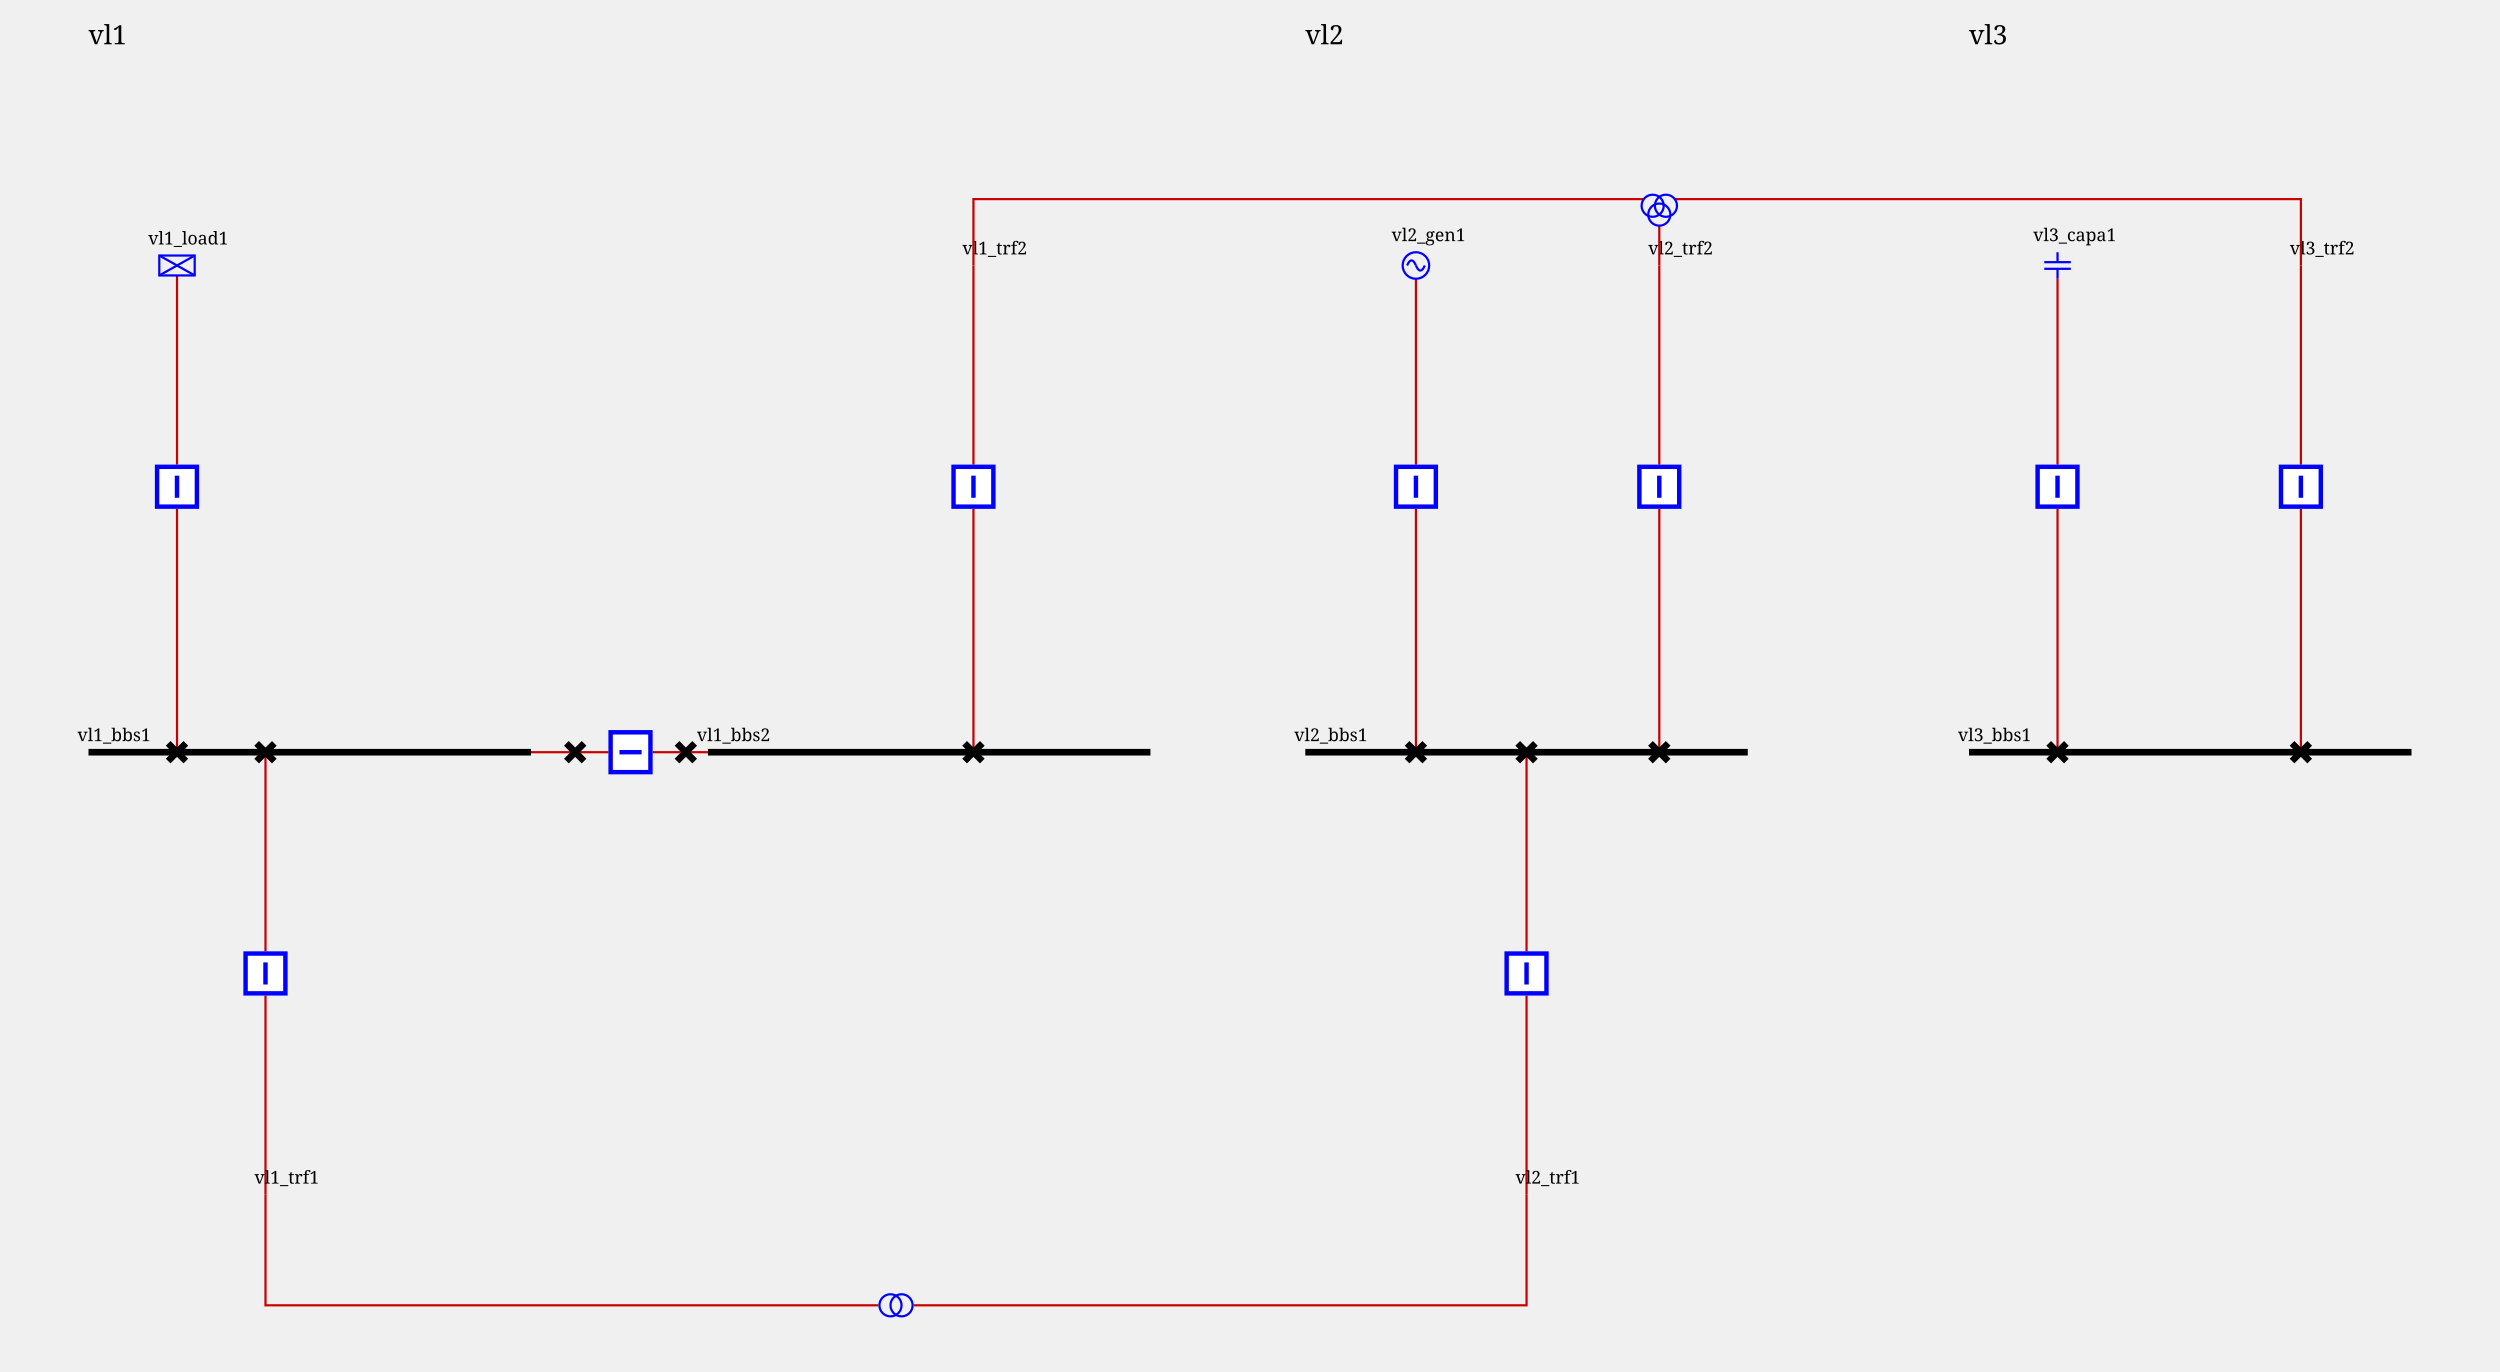
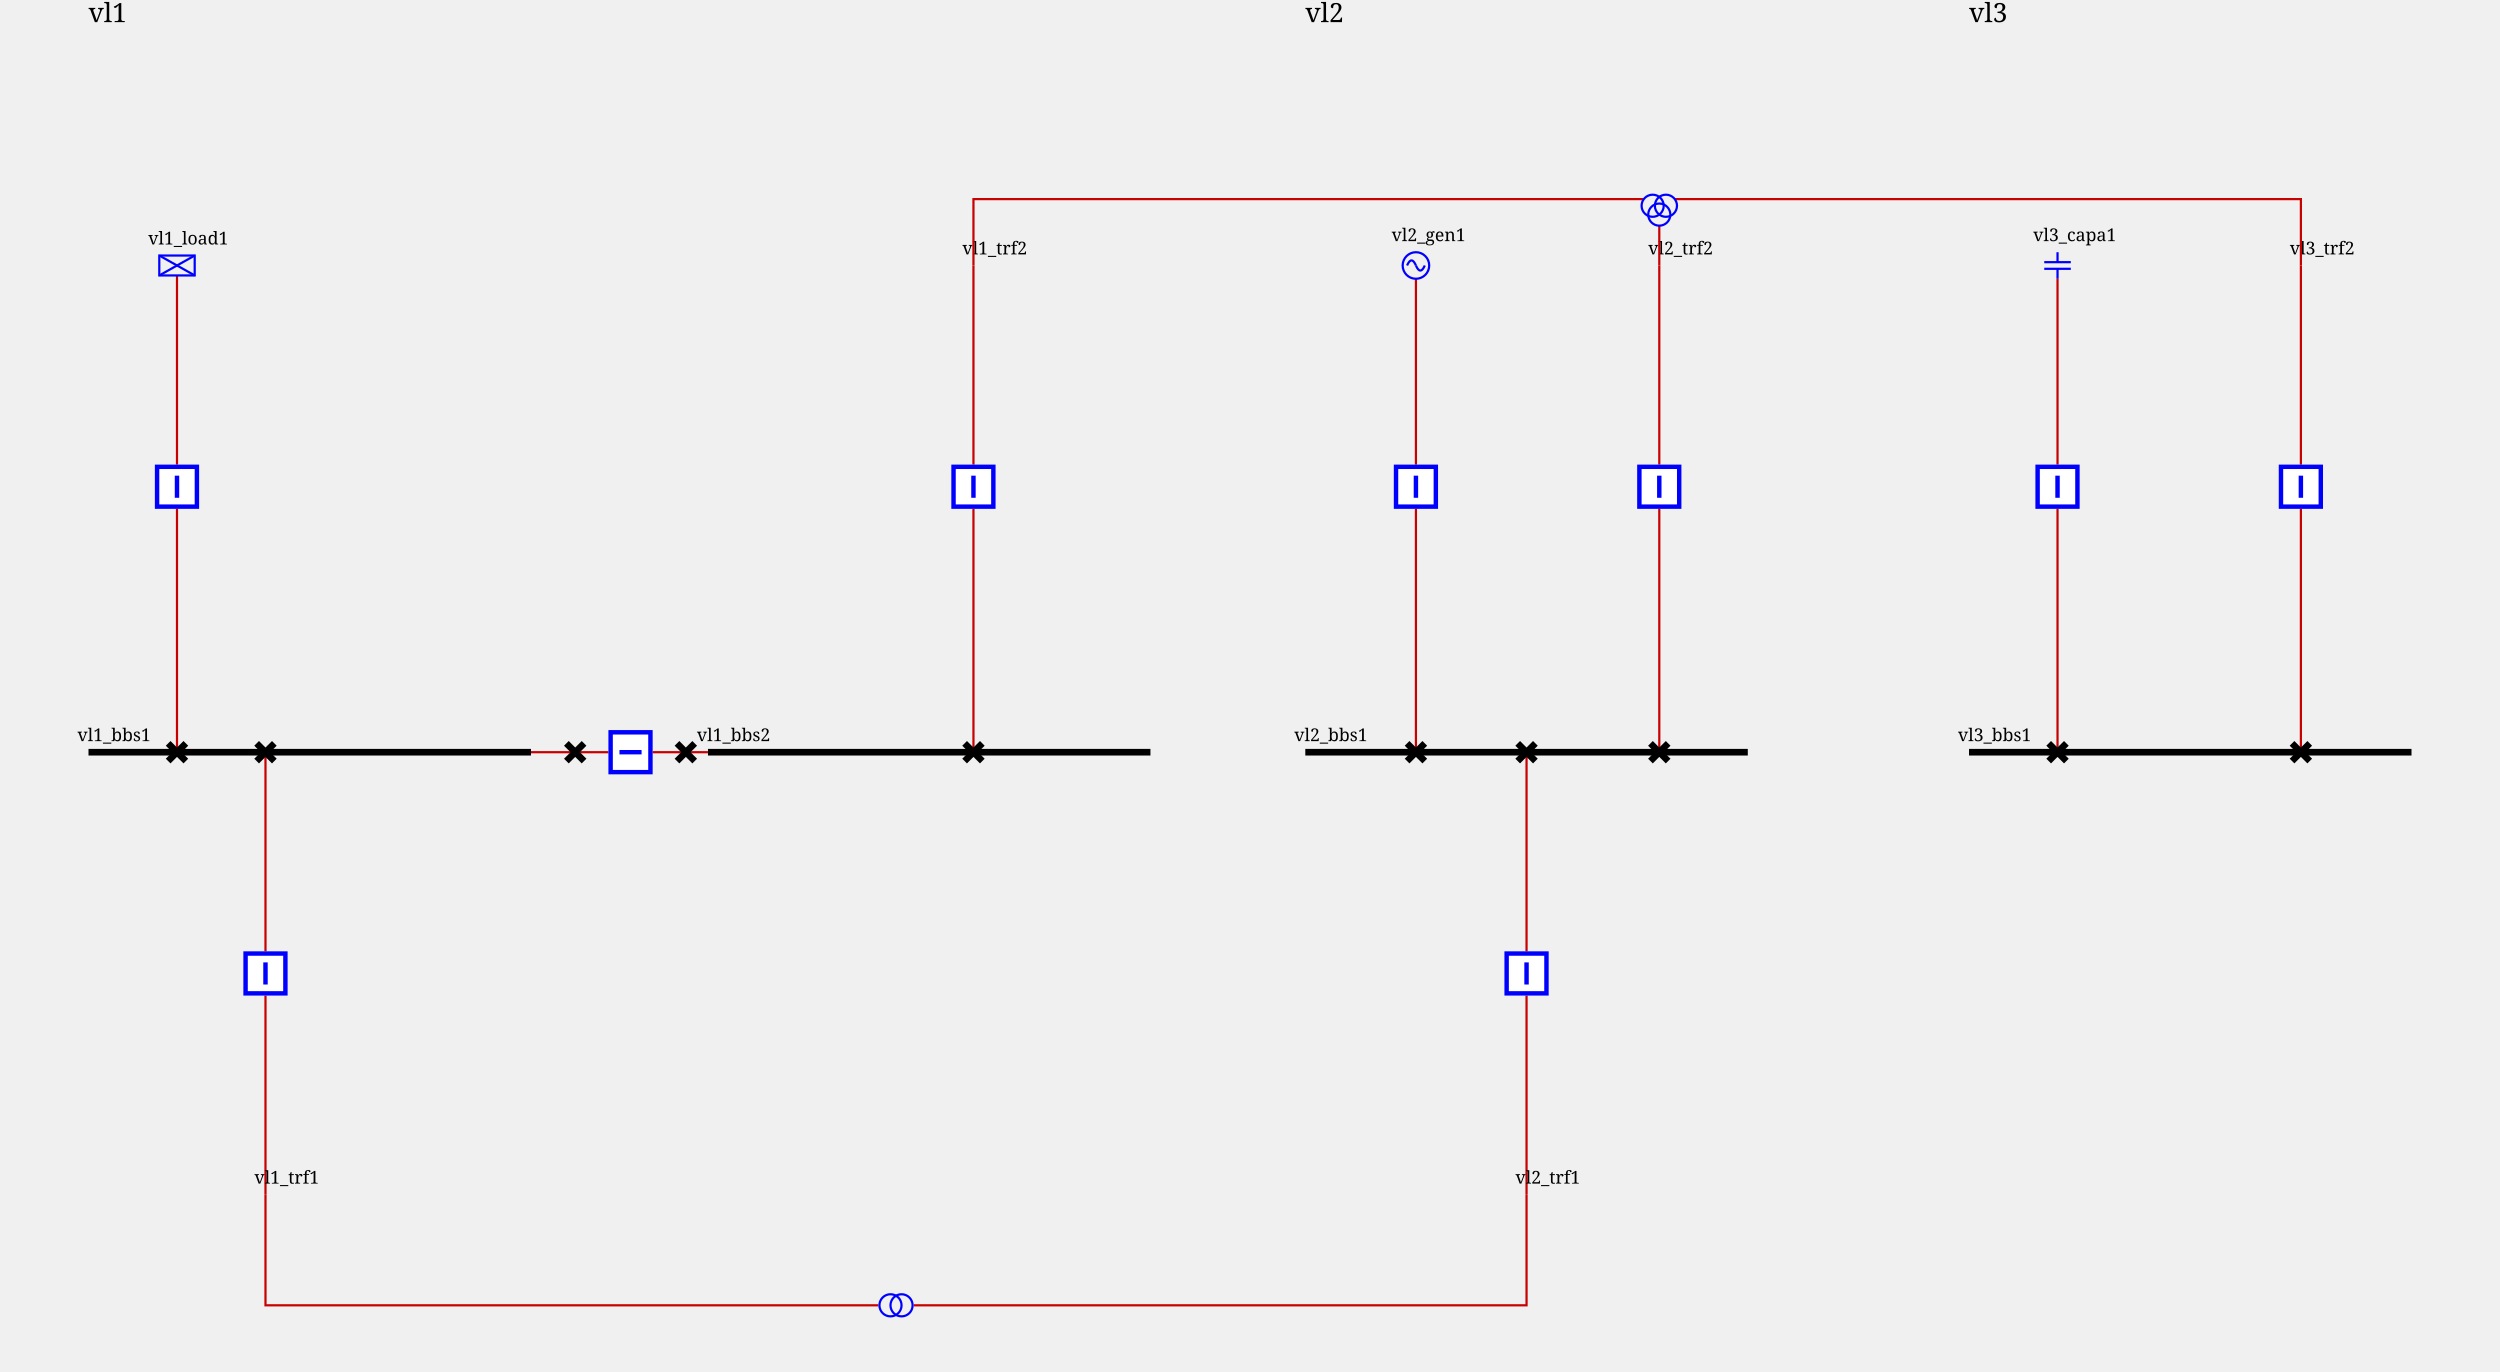
<svg xmlns="http://www.w3.org/2000/svg" height="620.0" viewBox="0 0 1130.0 620.0" width="1130.0">
  <style>/* ----------------------------------------------------------------------- */
/* File: tautologies.css ------------------------------------------------- */
.sld-out .sld-arrow-in {visibility: hidden}
.sld-in .sld-arrow-out {visibility: hidden}
.sld-closed .sld-sw-open {visibility: hidden}
.sld-open .sld-sw-closed {visibility: hidden}
.sld-hidden-node {visibility: hidden}
.sld-top-feeder .sld-label {dominant-baseline: auto}
.sld-bottom-feeder .sld-label {dominant-baseline: hanging}
.sld-active-power .sld-label {dominant-baseline: mathematical}
.sld-reactive-power .sld-label {dominant-baseline: mathematical}
.sld-current .sld-label {dominant-baseline: mathematical}
/* ----------------------------------------------------------------------- */
/* File : components.css ------------------------------------------------- */
/* Stroke black */
.sld-disconnector {stroke-width: 3; stroke: black; fill: none}
/* Stroke blue */
.sld-breaker {stroke-width: 2; stroke: blue; fill:white}
.sld-load-break-switch {stroke: blue; fill: white}
/* Stroke --sld-vl-color with fallback black */
.sld-bus-connection {fill: var(--sld-vl-color, black)}
.sld-cell-shape-flat .sld-bus-connection {visibility: hidden}
.sld-busbar-section {stroke: var(--sld-vl-color, black); stroke-width: 3; fill: none}
/* Stroke --sld-vl-color with fallback red */
.sld-wire {stroke: var(--sld-vl-color, #c80000); fill: none}
.sld-wire.sld-dangling-line {stroke-width: 2px}
.sld-wire.sld-tie-line {stroke-width: 2px}
/* Stroke --sld-vl-color with fallback blue */
.sld-load {stroke: var(--sld-vl-color, blue); fill: none}
.sld-battery {stroke: var(--sld-vl-color, blue); fill: none}
.sld-generator {stroke: var(--sld-vl-color, blue); fill: none}
.sld-two-wt {stroke: var(--sld-vl-color, blue); fill: none}
.sld-three-wt {stroke: var(--sld-vl-color, blue); fill: none}
.sld-winding {stroke: var(--sld-vl-color, blue); fill: none}
.sld-capacitor {stroke: var(--sld-vl-color, blue); fill: none}
.sld-inductor {stroke: var(--sld-vl-color, blue); fill: none}
.sld-pst {stroke: var(--sld-vl-color, blue); fill: none}
.sld-pst-arrow {stroke: black; fill: none}
.sld-svc {stroke: var(--sld-vl-color, blue); fill: none}
.sld-vsc {stroke: var(--sld-vl-color, blue); font-size: 7.43px; fill: none}
.sld-lcc {stroke: var(--sld-vl-color, blue); font-size: 7.43px; fill: none}
.sld-ground {stroke: var(--sld-vl-color, blue); fill: none}
/* Stroke none &amp; fill: --sld-vl-color */
.sld-node-infos {stroke: none; fill: var(--sld-vl-color, black)}
/* Stroke none &amp; fill: black */
.sld-node {stroke: none; fill: black}
.sld-flash {stroke: none; fill: black}
.sld-lock {stroke: none; fill: black}
.sld-unknown {stroke: none; fill: black}
/* Fonts */
.sld-label {stroke: none; fill: black; font: 8px serif}
.sld-bus-legend-info {font: 10px serif}
.sld-graph-label {font: 12px serif}
/* Specific */
.sld-grid {stroke: #003700; stroke-dasharray: 1,10}
.sld-feeder-info.sld-active-power {fill:black}
.sld-feeder-info.sld-reactive-power {fill:blue}
.sld-feeder-info.sld-current {fill:purple}
.sld-frame {fill: var(--sld-background-color, transparent)}
/* Stroke maroon for fictitious switch */
.sld-breaker.sld-fictitious {stroke: maroon}
.sld-disconnector.sld-fictitious {stroke: maroon}
.sld-load-break-switch.sld-fictitious {stroke: maroon}
.sld-busbar-section.sld-fictitious {stroke: var(--sld-vl-color, #c80000); stroke-width: 1}
/* ground disconnector specific */
.sld-ground-disconnection-attach {stroke: var(--sld-vl-color, #c80000); fill: none}
.sld-open .sld-ground-disconnection-ground {stroke: black; fill: none}
.sld-closed .sld-ground-disconnection-ground {stroke: var(--sld-vl-color, #c80000); fill: none}
.sld-ground-disconnection .sld-sw-open {stroke: black; fill: none}
.sld-ground-disconnection .sld-sw-closed {stroke: black; fill: none}
</style>
  <rect class="sld-frame" height="100%" width="100%" />
  <g>
    <g class="sld-voltage-level" id="idvl1">
      <g id="idLABEL_95_VL_95_vl1">
-         <text class="sld-graph-label" x="40.0" y="20.0">vl1</text>
+         <text class="sld-graph-label" x="40.0" y="10.0">vl1</text>
      </g>
      <g class="sld-busbar-section" id="idvl1_95_bbs1" transform="translate(40.0,340.0)">
        <line x1="0" x2="200.0" y1="0" y2="0" />
        <text class="sld-label" id="idvl1_95_bbs1_95_NW_95_LABEL" x="-5.0" y="-5.0">vl1_bbs1</text>
      </g>
      <g class="sld-busbar-section" id="idvl1_95_bbs2" transform="translate(320.0,340.0)">
        <line x1="0" x2="200.0" y1="0" y2="0" />
        <text class="sld-label" id="idvl1_95_bbs2_95_NW_95_LABEL" x="-5.0" y="-5.0">vl1_bbs2</text>
      </g>
      <g class="sld-wire" id="_95_vl1_95_vl1_95_bbs1_95_vl1_95_d1">
        <polyline points="240.0,340.0,260.0,340.0" />
      </g>
      <g class="sld-wire" id="_95_vl1_95_vl1_95_d1_95_vl1_95_b1">
        <polyline points="260.0,340.0,275.0,340.0" />
      </g>
      <g class="sld-wire" id="_95_vl1_95_vl1_95_b1_95_vl1_95_d2">
        <polyline points="295.0,340.0,310.0,340.0" />
      </g>
      <g class="sld-wire" id="_95_vl1_95_vl1_95_d2_95_vl1_95_bbs2">
        <polyline points="310.0,340.0,320.0,340.0" />
      </g>
      <g class="sld-wire" id="_95_vl1_95_vl1_95_load1_95_vl1_95_bload1">
        <polyline points="80.0,124.5,80.0,210.0" />
      </g>
      <g class="sld-wire" id="_95_vl1_95_vl1_95_bload1_95_vl1_95_dload1">
        <polyline points="80.0,230.0,80.0,340.0" />
      </g>
      <g class="sld-wire" id="_95_vl1_95_vl1_95_trf1_95_vl1_95_btrf1">
        <polyline points="120.0,540.0,120.0,450.0" />
      </g>
      <g class="sld-wire" id="_95_vl1_95_vl1_95_btrf1_95_vl1_95_dtrf1">
        <polyline points="120.0,430.0,120.0,340.0" />
      </g>
      <g class="sld-wire" id="_95_vl1_95_vl1_95_trf2_95_one_95_vl1_95_btrf2">
        <polyline points="440.0,120.0,440.0,210.0" />
      </g>
      <g class="sld-wire" id="_95_vl1_95_vl1_95_btrf2_95_vl1_95_dtrf2">
        <polyline points="440.0,230.0,440.0,340.0" />
      </g>
      <g class="sld-disconnector sld-closed" id="idvl1_95_d1" transform="translate(256.0,336.0)">
        <path class="sld-sw-closed" d="M0,0 8,8 M8,0 0,8" />
        <path class="sld-sw-open" d="M8,0 0,8" />
      </g>
      <g class="sld-breaker sld-closed" id="idvl1_95_b1" transform="translate(275.0,330.0)">
        <path class="sld-sw-closed" d="M1,1 V19 H19 V1z M10,5 V15" transform="rotate(270.0,10.0,10.0)" />
        <path class="sld-sw-open" d="M1,1 V19 H19 V1z M5,10 H15" transform="rotate(270.0,10.0,10.0)" />
      </g>
      <g class="sld-disconnector sld-closed" id="idvl1_95_d2" transform="translate(306.0,336.0)">
        <path class="sld-sw-closed" d="M0,0 8,8 M8,0 0,8" />
        <path class="sld-sw-open" d="M8,0 0,8" />
      </g>
      <g class="sld-load" id="idvl1_95_load1" transform="translate(72.0,115.5)">
        <rect height="9" width="16" />
        <line x1="0" x2="16" y1="0" y2="9" />
        <line x1="16" x2="0" y1="0" y2="9" />
        <text class="sld-label" id="idvl1_95_load1_95__95_LABEL" x="-5.0" y="-5.0">vl1_load1</text>
      </g>
      <g class="sld-breaker sld-closed" id="idvl1_95_bload1" transform="translate(70.0,210.0)">
        <path class="sld-sw-closed" d="M1,1 V19 H19 V1z M10,5 V15" />
        <path class="sld-sw-open" d="M1,1 V19 H19 V1z M5,10 H15" />
      </g>
      <g class="sld-disconnector sld-closed" id="idvl1_95_dload1" transform="translate(76.0,336.0)">
        <path class="sld-sw-closed" d="M0,0 8,8 M8,0 0,8" />
        <path class="sld-sw-open" d="M8,0 0,8" />
      </g>
      <g id="idvl1_95_trf1" transform="translate(120.0,540.0)">
        <text class="sld-label" id="idvl1_95_trf1_95__95_LABEL" x="-5.0" y="-5.0">vl1_trf1</text>
      </g>
      <g class="sld-breaker sld-closed" id="idvl1_95_btrf1" transform="translate(110.0,430.0)">
        <path class="sld-sw-closed" d="M1,1 V19 H19 V1z M10,5 V15" />
        <path class="sld-sw-open" d="M1,1 V19 H19 V1z M5,10 H15" />
      </g>
      <g class="sld-disconnector sld-closed" id="idvl1_95_dtrf1" transform="translate(116.0,336.0)">
        <path class="sld-sw-closed" d="M0,0 8,8 M8,0 0,8" />
        <path class="sld-sw-open" d="M8,0 0,8" />
      </g>
      <g id="idvl1_95_trf2_95_one" transform="translate(440.0,120.0)">
        <text class="sld-label" id="idvl1_95_trf2_95_one_95__95_LABEL" x="-5.0" y="-5.0">vl1_trf2</text>
      </g>
      <g class="sld-breaker sld-closed" id="idvl1_95_btrf2" transform="translate(430.0,210.0)">
        <path class="sld-sw-closed" d="M1,1 V19 H19 V1z M10,5 V15" />
        <path class="sld-sw-open" d="M1,1 V19 H19 V1z M5,10 H15" />
      </g>
      <g class="sld-disconnector sld-closed" id="idvl1_95_dtrf2" transform="translate(436.0,336.0)">
        <path class="sld-sw-closed" d="M0,0 8,8 M8,0 0,8" />
        <path class="sld-sw-open" d="M8,0 0,8" />
      </g>
    </g>
    <g class="sld-voltage-level" id="idvl2">
      <g id="idLABEL_95_VL_95_vl2">
-         <text class="sld-graph-label" x="590.0" y="20.0">vl2</text>
+         <text class="sld-graph-label" x="590.0" y="10.0">vl2</text>
      </g>
      <g class="sld-busbar-section" id="idvl2_95_bbs1" transform="translate(590.0,340.0)">
        <line x1="0" x2="200.0" y1="0" y2="0" />
        <text class="sld-label" id="idvl2_95_bbs1_95_NW_95_LABEL" x="-5.0" y="-5.0">vl2_bbs1</text>
      </g>
      <g class="sld-wire" id="_95_vl2_95_vl2_95_gen1_95_vl2_95_bgen1">
        <polyline points="640.0,126.0,640.0,210.0" />
      </g>
      <g class="sld-wire" id="_95_vl2_95_vl2_95_bgen1_95_vl2_95_dgen1">
        <polyline points="640.0,230.0,640.0,340.0" />
      </g>
      <g class="sld-wire" id="_95_vl2_95_vl2_95_trf1_95_vl2_95_btrf1">
        <polyline points="690.0,540.0,690.0,450.0" />
      </g>
      <g class="sld-wire" id="_95_vl2_95_vl2_95_btrf1_95_vl2_95_dtrf1">
        <polyline points="690.0,430.0,690.0,340.0" />
      </g>
      <g class="sld-wire" id="_95_vl2_95_vl2_95_trf2_95_one_95_vl2_95_btrf2">
        <polyline points="750.0,120.0,750.0,210.0" />
      </g>
      <g class="sld-wire" id="_95_vl2_95_vl2_95_btrf2_95_vl2_95_dtrf2">
        <polyline points="750.0,230.0,750.0,340.0" />
      </g>
      <g class="sld-generator" id="idvl2_95_gen1" transform="translate(634.0,114.0)">
        <circle cx="6" cy="6" r="6" />
        <path d="M6,6 A 6 40 0 0 0 2,6" />
        <path d="M6,6 A 6 40 0 0 0 10,6" />
        <text class="sld-label" id="idvl2_95_gen1_95__95_LABEL" x="-5.0" y="-5.0">vl2_gen1</text>
      </g>
      <g class="sld-breaker sld-closed" id="idvl2_95_bgen1" transform="translate(630.0,210.0)">
        <path class="sld-sw-closed" d="M1,1 V19 H19 V1z M10,5 V15" />
        <path class="sld-sw-open" d="M1,1 V19 H19 V1z M5,10 H15" />
      </g>
      <g class="sld-disconnector sld-closed" id="idvl2_95_dgen1" transform="translate(636.0,336.0)">
        <path class="sld-sw-closed" d="M0,0 8,8 M8,0 0,8" />
        <path class="sld-sw-open" d="M8,0 0,8" />
      </g>
      <g id="idvl2_95_trf1" transform="translate(690.0,540.0)">
        <text class="sld-label" id="idvl2_95_trf1_95__95_LABEL" x="-5.0" y="-5.0">vl2_trf1</text>
      </g>
      <g class="sld-breaker sld-closed" id="idvl2_95_btrf1" transform="translate(680.0,430.0)">
        <path class="sld-sw-closed" d="M1,1 V19 H19 V1z M10,5 V15" />
        <path class="sld-sw-open" d="M1,1 V19 H19 V1z M5,10 H15" />
      </g>
      <g class="sld-disconnector sld-closed" id="idvl2_95_dtrf1" transform="translate(686.0,336.0)">
        <path class="sld-sw-closed" d="M0,0 8,8 M8,0 0,8" />
        <path class="sld-sw-open" d="M8,0 0,8" />
      </g>
      <g id="idvl2_95_trf2_95_one" transform="translate(750.0,120.0)">
        <text class="sld-label" id="idvl2_95_trf2_95_one_95__95_LABEL" x="-5.0" y="-5.0">vl2_trf2</text>
      </g>
      <g class="sld-breaker sld-closed" id="idvl2_95_btrf2" transform="translate(740.0,210.0)">
        <path class="sld-sw-closed" d="M1,1 V19 H19 V1z M10,5 V15" />
        <path class="sld-sw-open" d="M1,1 V19 H19 V1z M5,10 H15" />
      </g>
      <g class="sld-disconnector sld-closed" id="idvl2_95_dtrf2" transform="translate(746.0,336.0)">
        <path class="sld-sw-closed" d="M0,0 8,8 M8,0 0,8" />
        <path class="sld-sw-open" d="M8,0 0,8" />
      </g>
    </g>
    <g class="sld-voltage-level" id="idvl3">
      <g id="idLABEL_95_VL_95_vl3">
-         <text class="sld-graph-label" x="890.0" y="20.0">vl3</text>
+         <text class="sld-graph-label" x="890.0" y="10.0">vl3</text>
      </g>
      <g class="sld-busbar-section" id="idvl3_95_bbs1" transform="translate(890.0,340.0)">
        <line x1="0" x2="200.0" y1="0" y2="0" />
        <text class="sld-label" id="idvl3_95_bbs1_95_NW_95_LABEL" x="-5.0" y="-5.0">vl3_bbs1</text>
      </g>
      <g class="sld-wire" id="_95_vl3_95_vl3_95_capa1_95_vl3_95_bcapa1">
        <polyline points="930.0,126.0,930.0,210.0" />
      </g>
      <g class="sld-wire" id="_95_vl3_95_vl3_95_bcapa1_95_vl3_95_dcapa1">
        <polyline points="930.0,230.0,930.0,340.0" />
      </g>
      <g class="sld-wire" id="_95_vl3_95_vl3_95_trf2_95_one_95_vl3_95_btrf2">
        <polyline points="1040.0,120.0,1040.0,210.0" />
      </g>
      <g class="sld-wire" id="_95_vl3_95_vl3_95_btrf2_95_vl3_95_dtrf2">
        <polyline points="1040.0,230.0,1040.0,340.0" />
      </g>
      <g class="sld-capacitor" id="idvl3_95_capa1" transform="translate(924.0,114.0)">
        <line x1="6" x2="6" y1="0" y2="4.5" />
        <line x1="0" x2="12" y1="4.5" y2="4.5" />
        <line x1="0" x2="12" y1="7.5" y2="7.5" />
        <line x1="6" x2="6" y1="7.5" y2="12" />
        <text class="sld-label" id="idvl3_95_capa1_95__95_LABEL" x="-5.0" y="-5.0">vl3_capa1</text>
      </g>
      <g class="sld-breaker sld-closed" id="idvl3_95_bcapa1" transform="translate(920.0,210.0)">
        <path class="sld-sw-closed" d="M1,1 V19 H19 V1z M10,5 V15" />
        <path class="sld-sw-open" d="M1,1 V19 H19 V1z M5,10 H15" />
      </g>
      <g class="sld-disconnector sld-closed" id="idvl3_95_dcapa1" transform="translate(926.0,336.0)">
        <path class="sld-sw-closed" d="M0,0 8,8 M8,0 0,8" />
        <path class="sld-sw-open" d="M8,0 0,8" />
      </g>
      <g id="idvl3_95_trf2_95_one" transform="translate(1040.0,120.0)">
        <text class="sld-label" id="idvl3_95_trf2_95_one_95__95_LABEL" x="-5.0" y="-5.0">vl3_trf2</text>
      </g>
      <g class="sld-breaker sld-closed" id="idvl3_95_btrf2" transform="translate(1030.0,210.0)">
        <path class="sld-sw-closed" d="M1,1 V19 H19 V1z M10,5 V15" />
        <path class="sld-sw-open" d="M1,1 V19 H19 V1z M5,10 H15" />
      </g>
      <g class="sld-disconnector sld-closed" id="idvl3_95_dtrf2" transform="translate(1036.0,336.0)">
        <path class="sld-sw-closed" d="M0,0 8,8 M8,0 0,8" />
        <path class="sld-sw-open" d="M8,0 0,8" />
      </g>
    </g>
    <g class="sld-wire" id="idEDGE_95_vl1_95_trf1">
      <polyline points="120.0,540.0,120.0,590.0,397.0,590.0" />
    </g>
    <g class="sld-wire" id="idEDGE_95_vl2_95_trf1">
      <polyline points="690.0,540.0,690.0,590.0,413.0,590.0" />
    </g>
    <g class="sld-wire" id="idEDGE_95_vl1_95_trf2_95_one">
      <polyline points="440.0,120.0,440.0,90.0,743.0,90.0" />
    </g>
    <g class="sld-wire" id="idEDGE_95_vl2_95_trf2_95_one">
      <polyline points="750.0,120.0,750.0,102.0" />
    </g>
    <g class="sld-wire" id="idEDGE_95_vl3_95_trf2_95_one">
      <polyline points="1040.0,120.0,1040.0,90.0,757.0,90.0" />
    </g>
    <g class="sld-two-wt sld-fictitious" id="idvl1_95_trf1" transform="translate(400.0,582.5)">
      <circle class="sld-winding" cx="5" cy="10" r="5" transform="rotate(270.0,5.0,7.5)" />
      <circle class="sld-winding" cx="5" cy="5" r="5" transform="rotate(270.0,5.0,7.5)" />
    </g>
    <g class="sld-three-wt sld-fictitious" id="idvl1_95_trf2" transform="translate(742.0,78.0)">
      <circle class="sld-winding" cx="5" cy="15" r="5" />
      <circle class="sld-winding" cx="11" cy="15" r="5" />
      <circle class="sld-winding" cx="8" cy="19" r="5" />
    </g>
  </g>
</svg>
